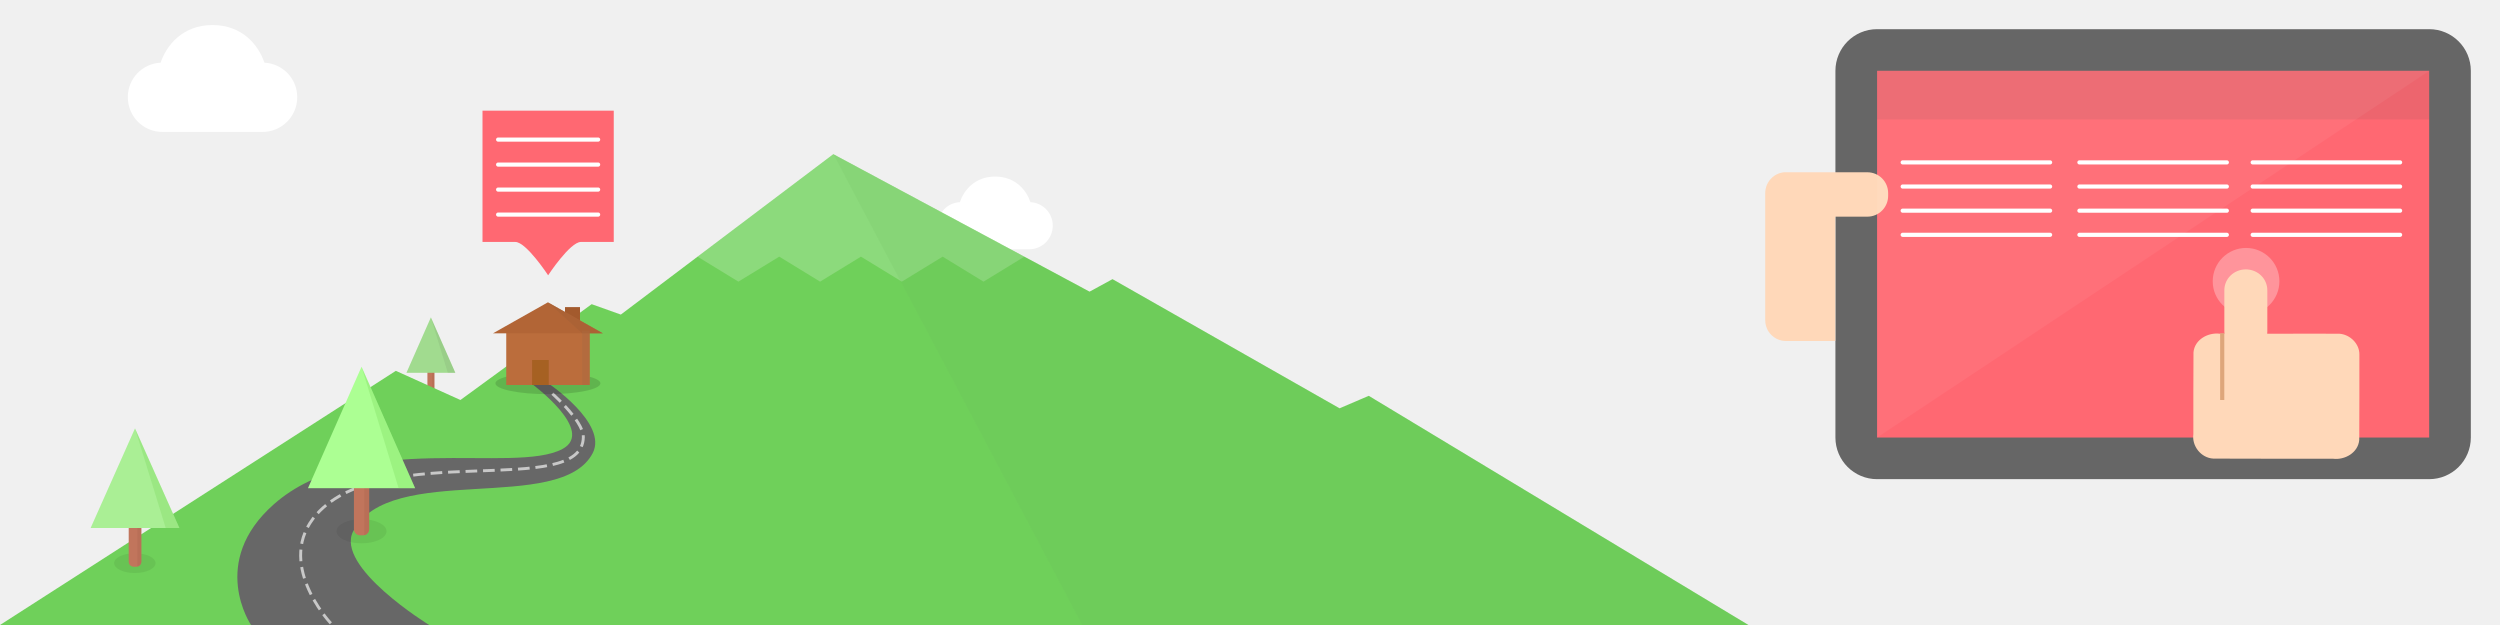
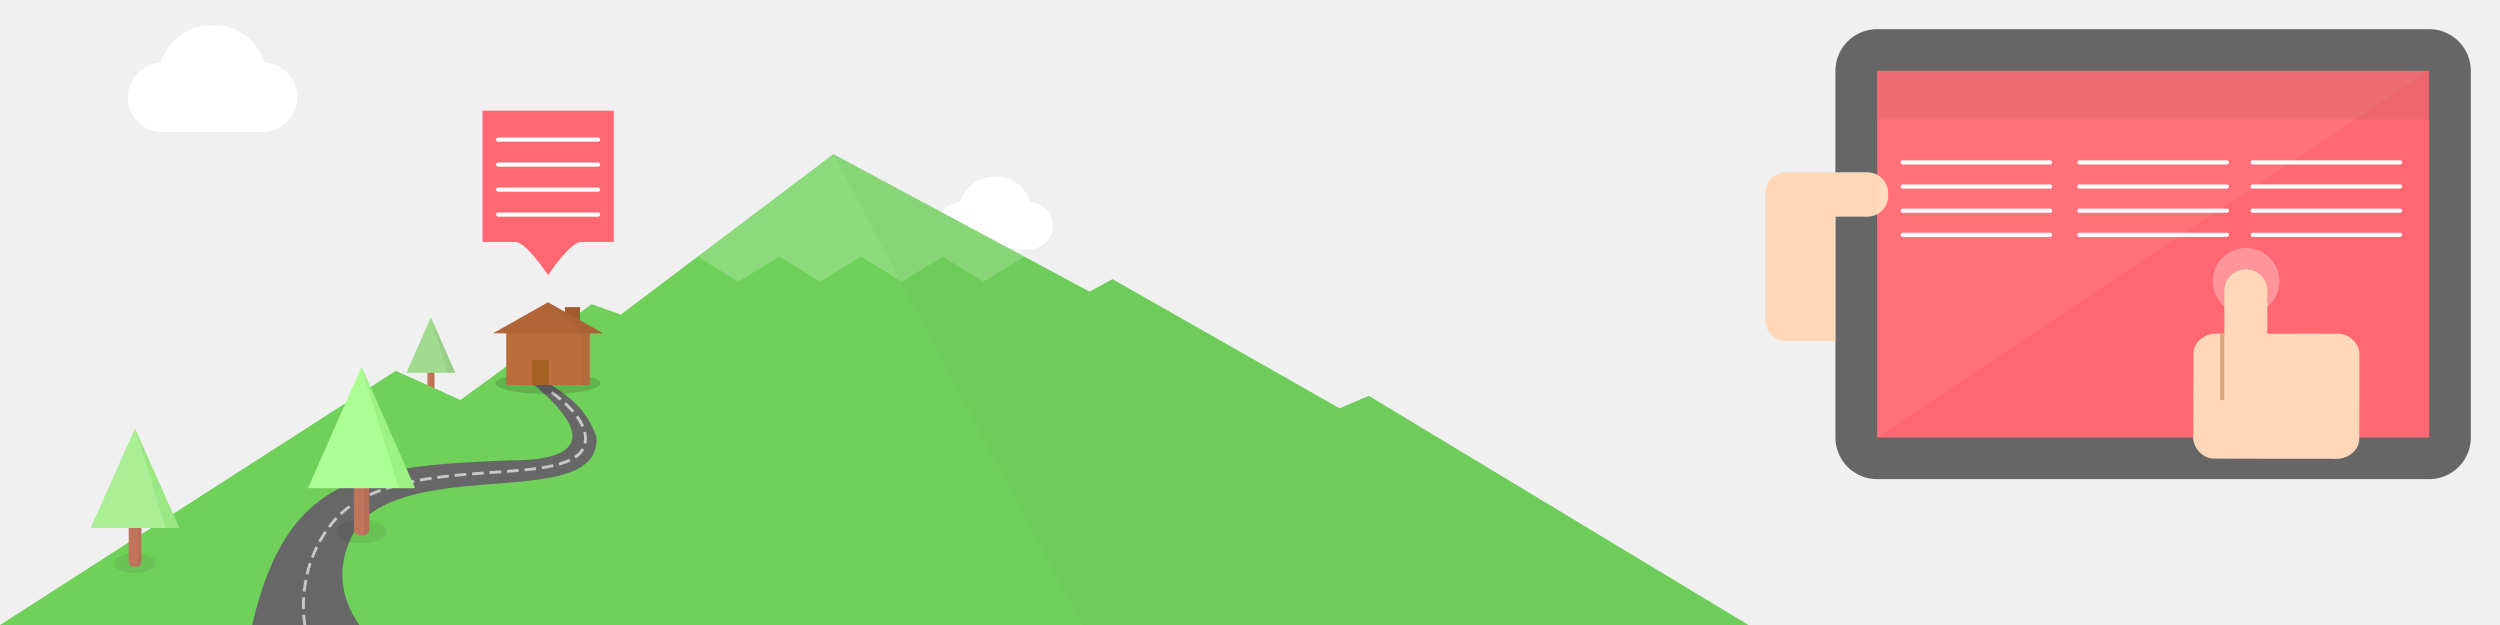
<svg xmlns="http://www.w3.org/2000/svg" xmlns:ns1="http://www.openswatchbook.org/uri/2009/osb" viewBox="176 76 600 150" enable-background="new 176 76 48 48">
  <defs>
    <marker orient="auto" overflow="visible">
      <path d="M4.616 0l-6.92 4v-8l6.92 4z" fill-rule="evenodd" stroke="#000" stroke-width="NaN" />
    </marker>
    <marker orient="auto" overflow="visible">
      <path d="M3.92 0c0 2.208-1.792 4-4 4s-4-1.792-4-4 1.792-4 4-4 4 1.792 4 4z" fill-rule="evenodd" stroke="#000" stroke-width="NaN" />
    </marker>
    <marker orient="auto" overflow="visible">
      <path d="M10.69 4.437l-12.018-4.419 12.018-4.419c-1.92 2.609-1.909 6.179 0 8.839z" font-size="12" fill-rule="evenodd" />
    </marker>
    <linearGradient ns1:paint="solid">
      <stop offset="0" stop-color="#fff" />
    </linearGradient>
    <marker orient="auto" overflow="visible">
      <path d="M10 0l4-4-14 4 14 4-4-4z" fill-rule="evenodd" stroke="#000" stroke-width="NaN" />
    </marker>
    <filter width="1.5" height="1.5" x="-.25" y="-.25" color-interpolation-filters="sRGB">
      <feGaussianBlur in="SourceAlpha" stdDeviation="1" result="blur" />
      <feColorMatrix result="bluralpha" values="1 0 0 0 0 0 1 0 0 0 0 0 1 0 0 0 0 0 0.1 0" />
      <feOffset in="bluralpha" dy="-1" result="offsetBlur" />
      <feMerge>
        <feMergeNode in="offsetBlur" />
        <feMergeNode in="SourceGraphic" />
      </feMerge>
    </filter>
  </defs>
  <linearGradient gradientUnits="userSpaceOnUse" x1="71.366" y1="132.875" x2="71.366" y2="121.375" gradientTransform="matrix(4.167 0 0 -4.167 -97.318 709.646)">
    <stop offset="0" stop-color="#d02df9" />
    <stop offset=".5" stop-color="#e73399" />
    <stop offset="1" stop-color="#ff963a" />
  </linearGradient>
  <path d="M406.362 124.519c-2.998.157-5.357 2.595-5.357 5.633 0 3.14 2.514 5.676 5.655 5.676h16.326c3.14 0 5.676-2.535 5.676-5.676 0-3.035-2.363-5.472-5.357-5.633-.933-2.786-3.545-6.143-8.471-6.143s-7.538 3.358-8.471 6.143z" fill="#fff" />
  <rect width="1.665" height="7.534" x="278.578" y="163.094" ry=".663" fill="#c1755c" />
  <path d="M279.715 163.111v7.499c.303-.062.527-.32.527-.642v-6.216c0-.321-.225-.58-.527-.642z" opacity=".602" fill="#b46c54" />
  <path d="M273.546 165.465l5.864-13.293 5.864 13.293z" fill="#a1db8f" />
  <path d="M283.468 165.469l-4.058-13.297 5.864 13.293z" opacity=".221" fill="#7aa06e" />
  <path d="M176 226l95-61 15.5 7 31.5-23 7 2.5 51-38.5 61.5 33 5.5-3 54.5 31 7-3 91.125 55z" fill="#6fd05a" />
  <path d="M291.8 102.567h31.5v31.5h-7.875c-2.625 0-7.875 8-7.875 8s-5.25-8-7.875-8h-7.875v-31.5z" fill="#ff6872" />
  <rect width="142.5" height="98" x="621.5" y="88" rx="5" ry="5" fill="#ff6872" stroke="#666" stroke-width="10" stroke-linecap="round" stroke-linejoin="round" />
  <path d="M379.5 56.75a11.75 11.75 0 1 1-23.5 0 11.75 11.75 0 1 1 23.5 0z" transform="matrix(.681 0 0 .681 464.617 104.862)" opacity=".292" fill="#fff" />
  <path d="M715 140.656c-2.862 0-5.156 2.23-5.156 5v9.844c0 .205.007.395.031.594h-1.094c-2.852-.364-6.075 1.401-6.344 4.469-.063 6.537-.013 13.087-.031 19.625-.401 2.872 1.851 5.716 4.781 5.875 9.568.06 19.149.014 28.719.031 2.852.364 6.044-1.432 6.313-4.5.063-6.836.013-13.663.031-20.5.046-2.605-2.247-4.816-4.781-5-4.784-.03-9.559-.004-14.344 0h-3c.025-.198.031-.389.031-.594v-9.844c0-2.77-2.294-5-5.156-5z" fill="#ffd8b9" />
  <path d="M709.333 156v16" stroke="#dea67b" fill="none" />
  <path d="M604.156 117.344c-2.527.255-4.5 2.403-4.5 5v30.5c0 2.77 2.23 5 5 5h11.344l.469-.031v-29.813h7.687c2.77 0 5-2.23 5-5v-.656c0-2.77-2.23-5-5-5h-19.5c-.173 0-.332-.017-.5 0z" fill="#ffd8b9" />
  <path d="M626.5 93h132.5l-132.5 88v-88z" opacity=".053" fill="#fff" />
  <path d="M376 113l-32.594 24.594 9.805 6 9.805-6 9.805 6 9.805-6 9.805 6 9.805-6 9.805 6 9.805-6z" opacity=".204" fill="#fff" />
  <path d="M214.552 91.042c-4.407.231-7.875 3.814-7.875 8.281 0 4.617 3.696 8.344 8.313 8.344h24c4.617 0 8.344-3.727 8.344-8.344 0-4.462-3.474-8.043-7.875-8.281-1.371-4.096-5.212-9.031-12.453-9.031s-11.082 4.936-12.454 9.031z" fill="#fff" />
  <path d="M295.55 109.5h24" stroke="#fff" stroke-linecap="round" fill="none" />
  <path d="M295.55 115.5h24" stroke="#fff" stroke-linecap="round" fill="none" />
  <path d="M295.55 121.5h24" stroke="#fff" stroke-linecap="round" fill="none" />
  <path d="M295.55 127.5h24" stroke="#fff" stroke-linecap="round" fill="none" />
  <g stroke="#fff" stroke-linecap="round" fill="none">
    <path d="M632.642 114.976h35.382" />
    <path d="M632.642 120.77h35.382" />
    <path d="M632.642 126.564h35.382" />
    <path d="M632.642 132.358h35.382" />
  </g>
  <path opacity=".102" fill="#4e4e4e" d="M626.5 93h132.533v11.667h-132.533z" />
  <g stroke="#fff" stroke-linecap="round" fill="none">
    <path d="M675.059 114.976h35.382" />
    <path d="M675.059 120.77h35.382" />
    <path d="M675.059 126.564h35.382" />
    <path d="M675.059 132.358h35.382" />
  </g>
  <g stroke="#fff" stroke-linecap="round" fill="none">
    <path d="M716.642 114.976h35.382" />
    <path d="M716.642 120.77h35.382" />
    <path d="M716.642 126.564h35.382" />
    <path d="M716.642 132.358h35.382" />
  </g>
  <path d="M435.7 226l-59.7-113 61.5 33 5.5-3 54.5 31 7-3 91.125 55z" opacity=".133" fill="#6cb75c" />
-   <path d="M236.25 226h42.75s-22.694-13.937-18.232-22.5c8.773-16.834 49.762-3.915 57.482-18.75 3.704-7.118-10.667-16.75-10.667-16.75l-4 .083s15.456 11.343 7.417 15.667c-11.534 6.203-48.929-4.67-69.25 13.25-15.765 13.903-5.5 29-5.5 29z" fill="#676767" />
-   <path d="M255.167 225.333s-13.389-14.451-3.167-25.918c16.003-17.952 63.784-3.511 64-18.497.059-4.083-8.333-11.251-8.333-11.251" opacity=".633" stroke="#fff" stroke-width=".7" stroke-linecap="square" stroke-dasharray="2.1,2.1" fill="none" />
+   <path d="M236.5 226h25.75c-4.739-6.731-6.091-15.195-.06-24.34 14.607-15.874 58.147-3.022 56.951-20.849-2.806-7.477-6.838-9.502-11.308-12.811l-4 .083c15.058 12.478 11.558 18.478-5.35 18.395-35.737 1.422-53.519 3.552-61.983 39.522z" fill="#676767" />
+   <path d="M249.167 226s-2.741-13.698 7.083-25.085c15.391-17.838 59.334-6.049 60.25-19.247.422-6.084-8.833-12.001-8.833-12.001" opacity=".633" stroke="#fff" stroke-width=".7" stroke-linecap="square" stroke-dasharray="2.1, 2.1" fill="none" />
  <g transform="translate(7.25)">
    <path d="M261.518 203.5c0 1.602-2.686 2.9-6 2.9s-6-1.298-6-2.9c0-1.602 2.686-2.9 6-2.9s6 1.298 6 2.9z" opacity=".066" />
    <rect ry="1.454" y="187.964" x="253.694" height="16.514" width="3.65" fill="#c1755c" />
    <path d="M256.188 188v16.438c.664-.135 1.156-.702 1.156-1.406v-13.625c0-.705-.493-1.271-1.156-1.406z" opacity=".602" fill="#b46c54" />
    <path d="M242.664 193.161l12.854-29.139 12.854 29.139z" fill="#acff93" />
    <path d="M264.414 193.17l-8.896-29.148 12.854 29.139z" opacity=".27" fill="#72d253" />
  </g>
  <path d="M144.4 94.6a12.6 2.6 0 1 1-25.2 0 12.6 2.6 0 1 1 25.2 0z" transform="translate(175.7 73.4)" opacity=".133" />
  <path fill="#bb6d3c" d="M297.5 155.4h20v13h-20z" />
  <path fill="#a35a2d" d="M311.6 149.704h3.6v4.696h-3.6z" />
  <path d="M320.691 156h-26.382l13.191-7.447z" fill="#b26536" />
  <path opacity=".743" fill="#9e5c1a" d="M303.7 162.4h4v6h-4z" />
  <path fill="#b36b3e" d="M315.7 155.4h1.8v13h-1.8z" />
  <path d="M320.691 156h-4.982l-8.209-7.447z" opacity=".513" fill="#a46035" />
  <path d="M112.2 124.9a5.2 4.3 0 1 1-10.4 0 5.2 4.3 0 1 1 10.4 0z" transform="matrix(.956 0 0 .553 106.069 142.081)" opacity=".066" />
  <rect width="3.025" height="13.553" x="206.888" y="198.459" ry="1.193" fill="#c1755c" />
  <path d="M208.955 198.489v13.49c.55-.111.958-.576.958-1.154v-11.182c0-.578-.408-1.043-.958-1.154z" opacity=".602" fill="#b46c54" />
  <path d="M197.746 202.725l10.654-23.914 10.654 23.914z" fill="#aaef95" />
  <path d="M215.773 202.731l-7.373-23.92 10.654 23.914z" opacity=".27" fill="#72d253" />
</svg>
